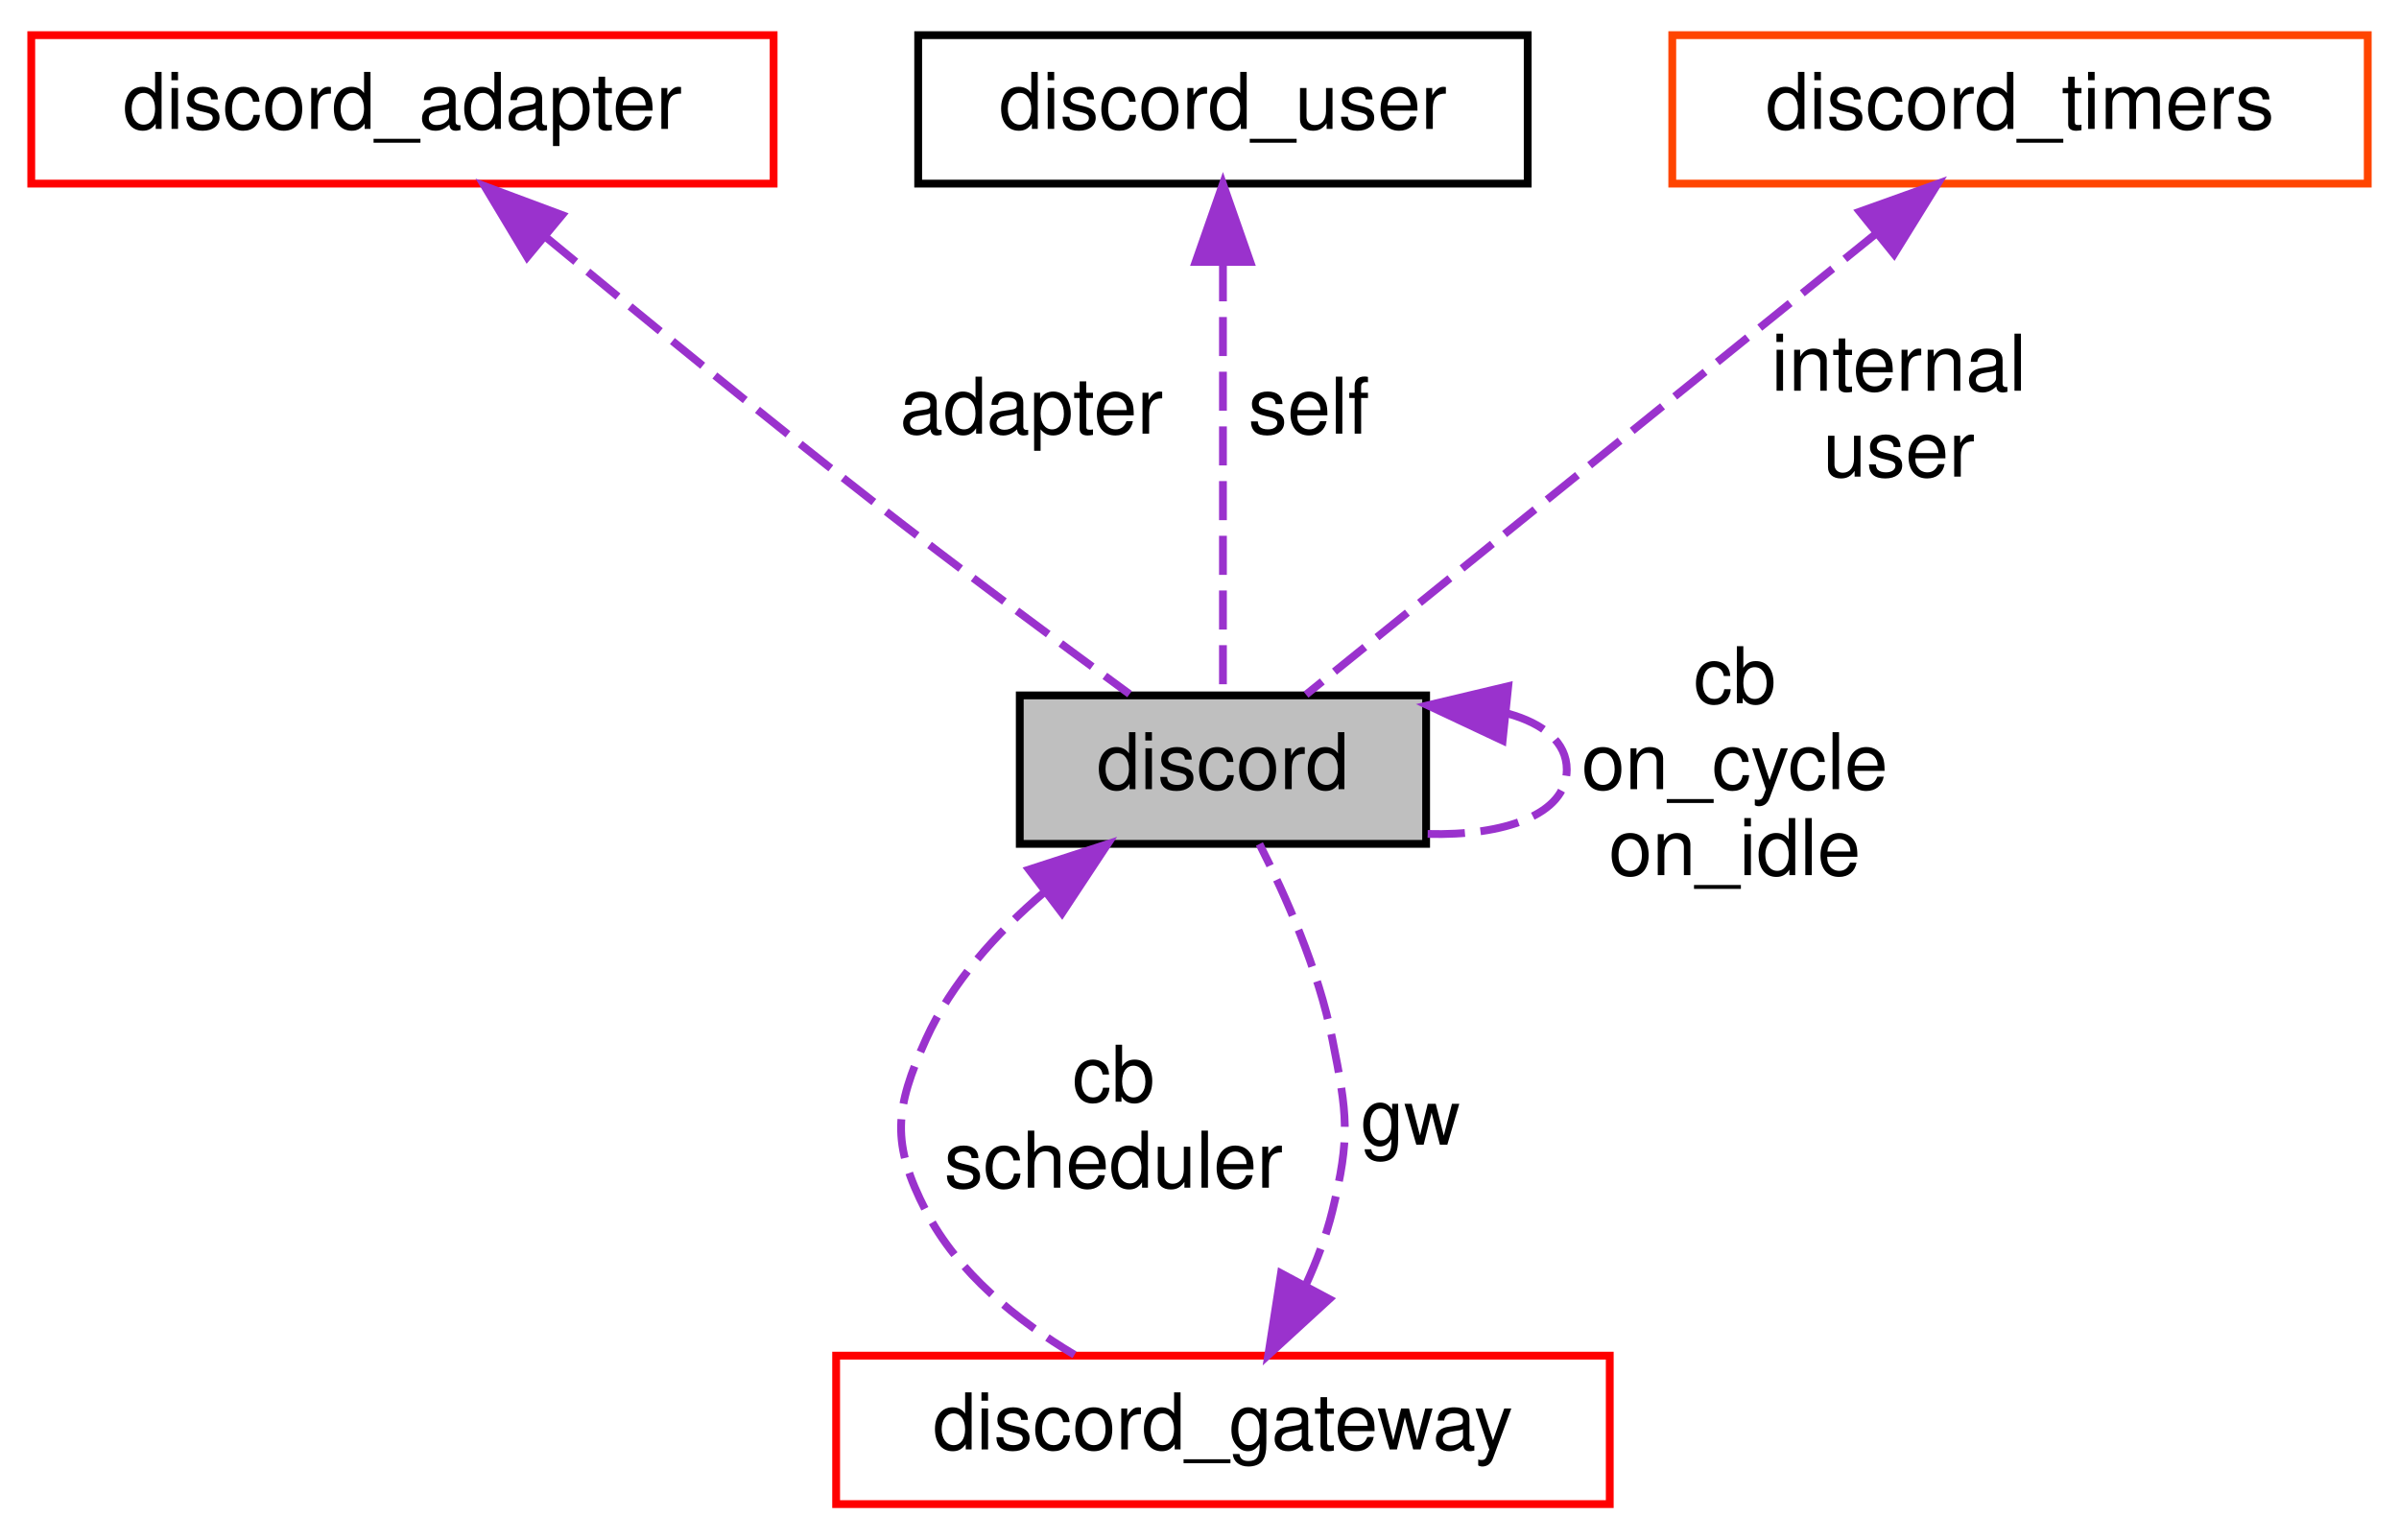
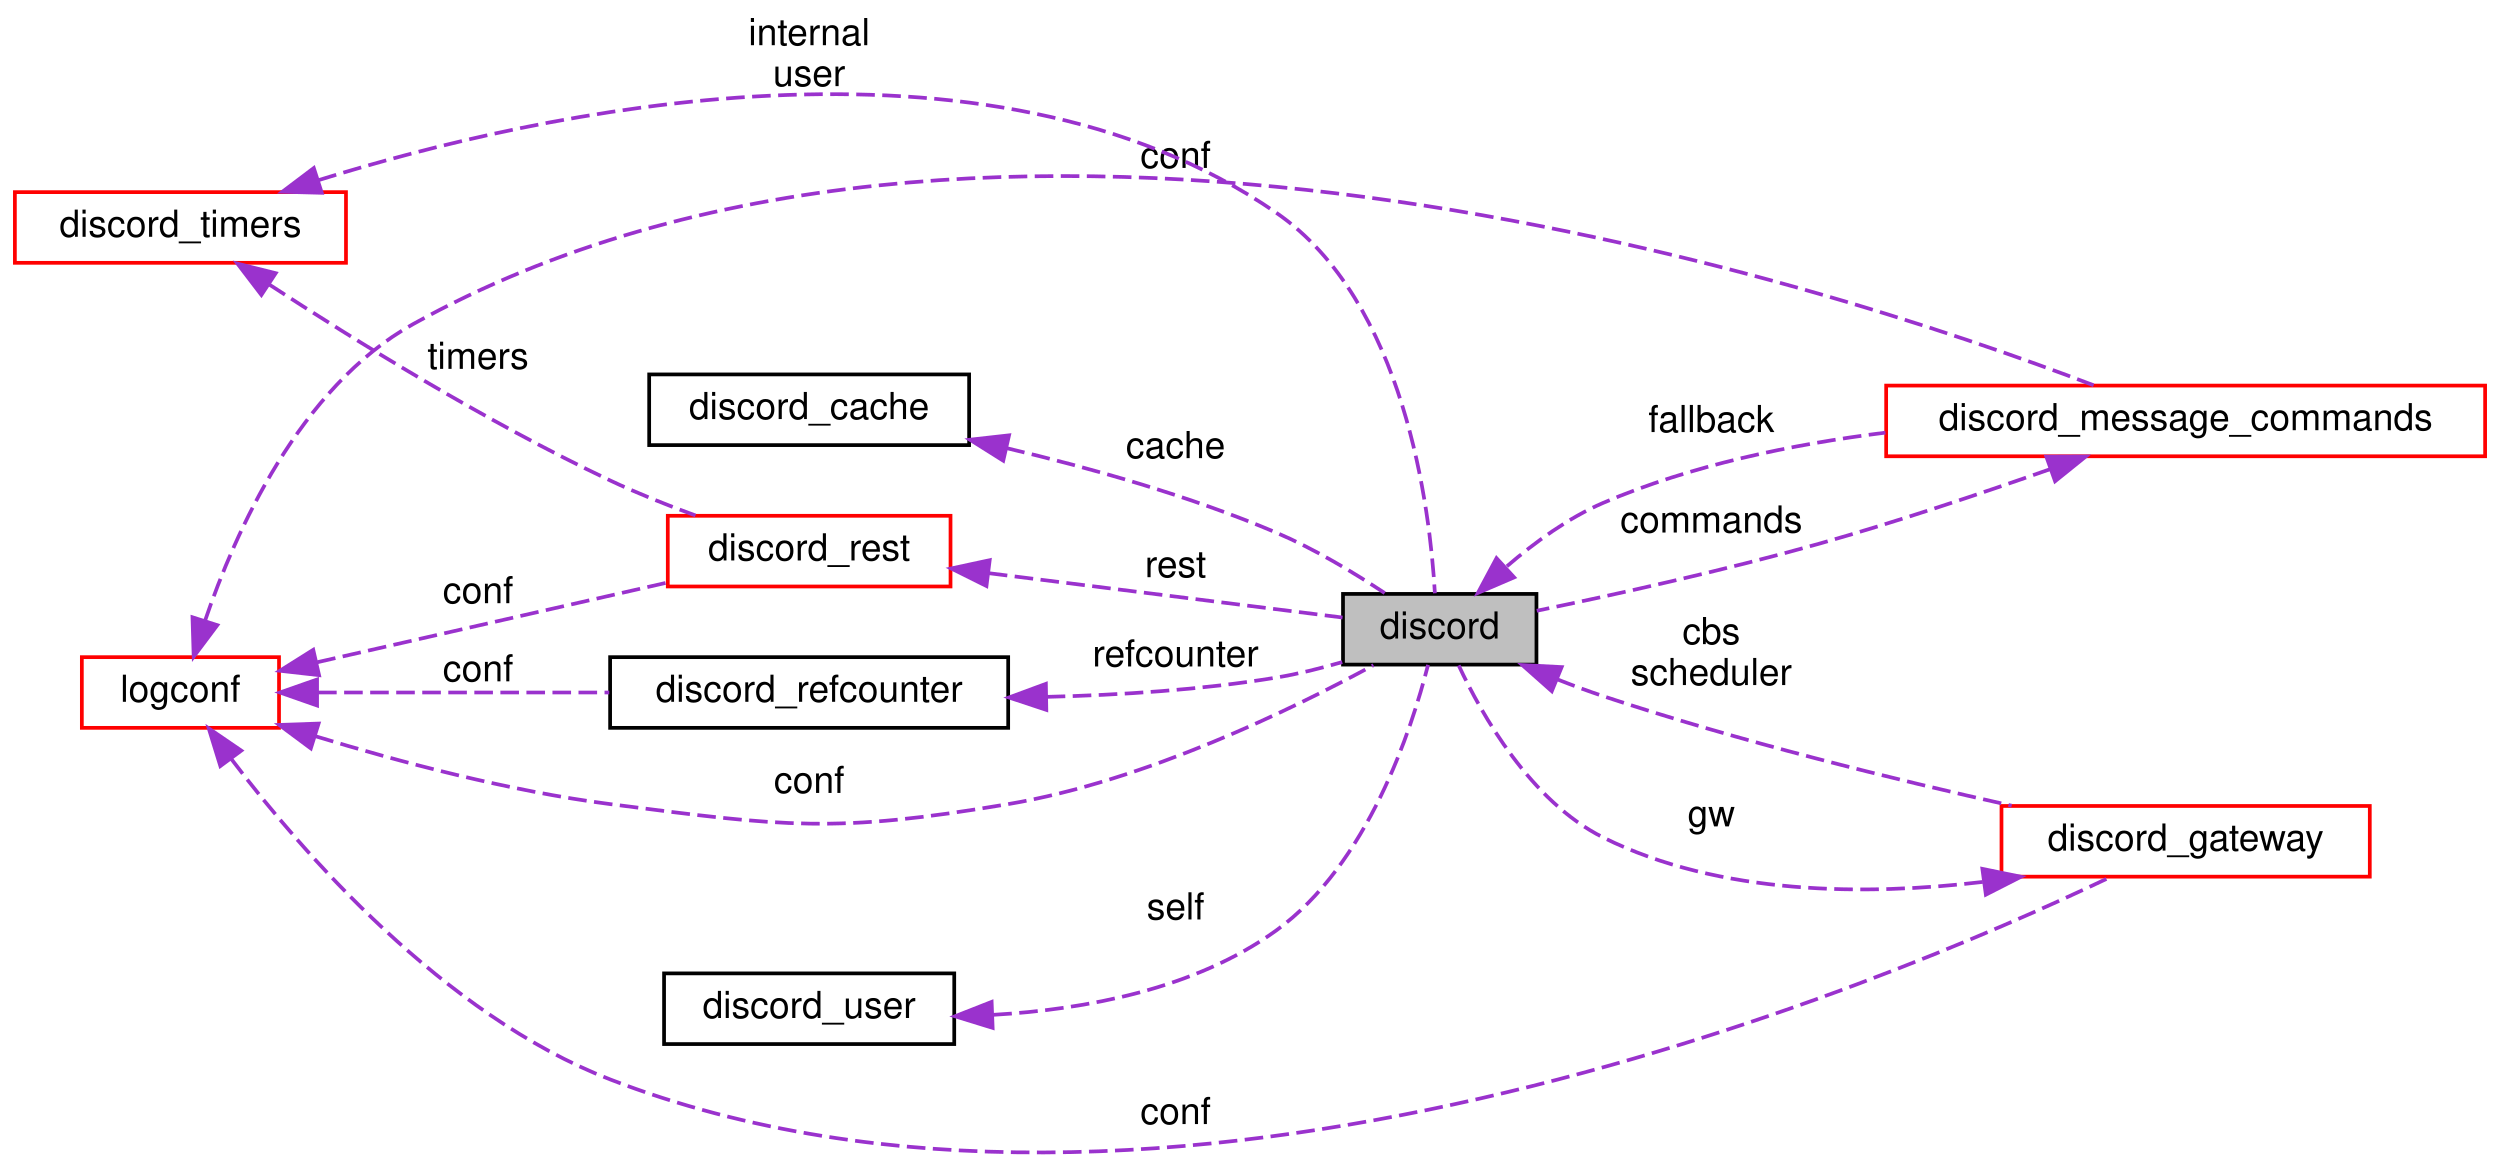
- <svg xmlns="http://www.w3.org/2000/svg" xmlns:xlink="http://www.w3.org/1999/xlink" width="307pt" height="197pt" viewBox="0.00 0.00 307.00 197.00">
-   <g id="graph0" class="graph" transform="scale(1 1) rotate(0) translate(4 193)">
+ <svg xmlns="http://www.w3.org/2000/svg" xmlns:xlink="http://www.w3.org/1999/xlink" width="672pt" height="314pt" viewBox="0.00 0.00 672.00 313.71">
+   <g id="graph0" class="graph" transform="scale(1 1) rotate(0) translate(4 309.71)">
    <g id="node1" class="node">
      <g id="a_node1">
        <a xlink:title="The Discord client handler.">
-           <polygon fill="#bfbfbf" stroke="black" points="126.5,-85 126.5,-104 178.5,-104 178.5,-85 126.5,-85" />
-           <text text-anchor="middle" x="152.5" y="-92" font-family="Helvetica,sans-Serif" font-size="10.00">discord</text>
+           <polygon fill="#bfbfbf" stroke="black" points="357,-131.21 357,-150.21 409,-150.21 409,-131.21 357,-131.21" />
+           <text text-anchor="middle" x="383" y="-138.21" font-family="Helvetica,sans-Serif" font-size="10.00">discord</text>
+         </a>
+       </g>
+     </g>
+     <g id="node3" class="node">
+       <g id="a_node3">
+         <a xlink:href="structdiscord__message__commands.html" target="_top" xlink:title="The handle for storing user's message commands.">
+           <polygon fill="none" stroke="red" points="503,-187.21 503,-206.21 664,-206.21 664,-187.21 503,-187.21" />
+           <text text-anchor="middle" x="583.5" y="-194.21" font-family="Helvetica,sans-Serif" font-size="10.00">discord_message_commands</text>
+         </a>
+       </g>
+     </g>
+     <g id="edge4" class="edge">
+       <path fill="none" stroke="#9a32cd" stroke-dasharray="5,2" d="M401.06,-157.64C408.45,-164 417.57,-170.67 427,-174.71 450.56,-184.8 477.78,-190.45 502.8,-193.56" />
+       <polygon fill="#9a32cd" stroke="#9a32cd" points="403,-154.66 393.26,-150.48 398.26,-159.82 403,-154.66" />
+       <text text-anchor="middle" x="456" y="-193.71" font-family="Helvetica,sans-Serif" font-size="10.00"> fallback</text>
+     </g>
+     <g id="node7" class="node">
+       <g id="a_node7">
+         <a xlink:href="structdiscord__gateway.html" target="_top" xlink:title="The handle used for interfacing with Discord's Gateway API.">
+           <polygon fill="none" stroke="red" points="534,-74.21 534,-93.21 633,-93.21 633,-74.21 534,-74.21" />
+           <text text-anchor="middle" x="583.5" y="-81.21" font-family="Helvetica,sans-Serif" font-size="10.00">discord_gateway</text>
+         </a>
+       </g>
+     </g>
+     <g id="edge12" class="edge">
+       <path fill="none" stroke="#9a32cd" stroke-dasharray="5,2" d="M414.59,-127.25C418.72,-125.62 422.94,-124.06 427,-122.71 463.31,-110.63 505.48,-100.28 536.73,-93.28" />
+       <polygon fill="#9a32cd" stroke="#9a32cd" points="413.12,-124.06 405.19,-131.09 415.77,-130.54 413.12,-124.06" />
+       <text text-anchor="middle" x="456" y="-136.71" font-family="Helvetica,sans-Serif" font-size="10.00"> cbs</text>
+       <text text-anchor="middle" x="456" y="-125.71" font-family="Helvetica,sans-Serif" font-size="10.00">scheduler</text>
+     </g>
+     <g id="node2" class="node">
+       <g id="a_node2">
+         <a xlink:href="structlogconf.html" target="_top" xlink:title="A stackful and modularized wrapper over the popular 'log.c' facilities.">
+           <polygon fill="none" stroke="red" points="18,-114.21 18,-133.21 71,-133.21 71,-114.21 18,-114.21" />
+           <text text-anchor="middle" x="44.5" y="-121.21" font-family="Helvetica,sans-Serif" font-size="10.00">logconf</text>
+         </a>
+       </g>
+     </g>
+     <g id="edge1" class="edge">
+       <path fill="none" stroke="#9a32cd" stroke-dasharray="5,2" d="M80.79,-111.96C103.19,-105.12 132.96,-97.19 160,-93.71 207.17,-87.63 220.11,-85.8 267,-93.71 303.79,-99.92 343.38,-119.2 365.18,-131.05" />
+       <polygon fill="#9a32cd" stroke="#9a32cd" points="79.55,-108.68 71.05,-115 81.64,-115.36 79.55,-108.68" />
+       <text text-anchor="middle" x="213.5" y="-96.71" font-family="Helvetica,sans-Serif" font-size="10.00"> conf</text>
+     </g>
+     <g id="edge3" class="edge">
+       <path fill="none" stroke="#9a32cd" stroke-dasharray="5,2" d="M51.11,-142.99C59.16,-166.66 76.48,-205.74 107,-222.71 260.18,-307.88 485.75,-234.16 558.76,-206.3" />
+       <polygon fill="#9a32cd" stroke="#9a32cd" points="54.41,-141.81 48.06,-133.34 47.74,-143.93 54.41,-141.81" />
+       <text text-anchor="middle" x="312" y="-264.71" font-family="Helvetica,sans-Serif" font-size="10.00"> conf</text>
+     </g>
+     <g id="node4" class="node">
+       <g id="a_node4">
+         <a xlink:href="structdiscord__refcounter.html" target="_top" xlink:title="Automatically cleanup user data.">
+           <polygon fill="none" stroke="black" points="160,-114.21 160,-133.21 267,-133.21 267,-114.21 160,-114.21" />
+           <text text-anchor="middle" x="213.5" y="-121.21" font-family="Helvetica,sans-Serif" font-size="10.00">discord_refcounter</text>
        </a>
      </g>
    </g>
    <g id="edge6" class="edge">
-       <path fill="none" stroke="#9a32cd" stroke-dasharray="5,2" d="M188.97,-101.67C193.52,-100.4 196.5,-98.01 196.5,-94.5 196.5,-88.74 188.46,-86 178.7,-86.27" />
-       <polygon fill="#9a32cd" stroke="#9a32cd" points="188.29,-98.22 178.7,-102.73 189.01,-105.18 188.29,-98.22" />
-       <text text-anchor="middle" x="218" y="-103" font-family="Helvetica,sans-Serif" font-size="10.00"> cb</text>
-       <text text-anchor="middle" x="218" y="-92" font-family="Helvetica,sans-Serif" font-size="10.00">on_cycle</text>
-       <text text-anchor="middle" x="218" y="-81" font-family="Helvetica,sans-Serif" font-size="10.00">on_idle</text>
+       <path fill="none" stroke="#9a32cd" stroke-dasharray="5,2" d="M81.5,-123.71C104.34,-123.71 134.28,-123.71 159.78,-123.71" />
+       <polygon fill="#9a32cd" stroke="#9a32cd" points="81.23,-120.21 71.23,-123.71 81.23,-127.21 81.23,-120.21" />
+       <text text-anchor="middle" x="124.5" y="-126.71" font-family="Helvetica,sans-Serif" font-size="10.00"> conf</text>
    </g>
-     <g id="node3" class="node">
-       <g id="a_node3">
-         <a xlink:href="structdiscord__gateway.html" target="_top" xlink:title="The handle used for establishing a WebSockets connection.">
-           <polygon fill="none" stroke="red" points="103,-0.5 103,-19.5 202,-19.5 202,-0.5 103,-0.5" />
-           <text text-anchor="middle" x="152.5" y="-7.5" font-family="Helvetica,sans-Serif" font-size="10.00">discord_gateway</text>
+     <g id="node5" class="node">
+       <g id="a_node5">
+         <a xlink:href="structdiscord__rest.html" target="_top" xlink:title="The handle used for interfacing with Discord's REST API.">
+           <polygon fill="none" stroke="red" points="175.5,-152.21 175.5,-171.21 251.5,-171.21 251.5,-152.21 175.5,-152.21" />
+           <text text-anchor="middle" x="213.5" y="-159.21" font-family="Helvetica,sans-Serif" font-size="10.00">discord_rest</text>
        </a>
      </g>
    </g>
-     <g id="edge3" class="edge">
-       <path fill="none" stroke="#9a32cd" stroke-dasharray="5,2" d="M129.55,-78.74C123.52,-73.6 117.78,-67.27 114.5,-60 110.48,-51.09 110.02,-46.69 114.5,-38 118.58,-30.09 126.17,-23.99 133.5,-19.61" />
-       <polygon fill="#9a32cd" stroke="#9a32cd" points="127.68,-81.71 137.75,-84.98 131.91,-76.14 127.68,-81.71" />
-       <text text-anchor="middle" x="138.5" y="-52" font-family="Helvetica,sans-Serif" font-size="10.00"> cb</text>
-       <text text-anchor="middle" x="138.5" y="-41" font-family="Helvetica,sans-Serif" font-size="10.00">scheduler</text>
+     <g id="edge8" class="edge">
+       <path fill="none" stroke="#9a32cd" stroke-dasharray="5,2" d="M81.28,-131.85C108.98,-138.15 147.21,-146.85 175.27,-153.24" />
+       <polygon fill="#9a32cd" stroke="#9a32cd" points="81.76,-128.37 71.23,-129.56 80.2,-135.19 81.76,-128.37" />
+       <text text-anchor="middle" x="124.5" y="-147.71" font-family="Helvetica,sans-Serif" font-size="10.00"> conf</text>
    </g>
-     <g id="node2" class="node">
-       <g id="a_node2">
-         <a xlink:href="structdiscord__adapter.html" target="_top" xlink:title="The handle used for performing HTTP Requests.">
-           <polygon fill="none" stroke="red" points="0,-169.5 0,-188.5 95,-188.5 95,-169.5 0,-169.5" />
-           <text text-anchor="middle" x="47.5" y="-176.5" font-family="Helvetica,sans-Serif" font-size="10.00">discord_adapter</text>
+     <g id="edge11" class="edge">
+       <path fill="none" stroke="#9a32cd" stroke-dasharray="5,2" d="M58.17,-105.85C77.04,-80.98 115.16,-37.03 160,-19.71 307.4,37.24 502,-44.88 563.22,-74.08" />
+       <polygon fill="#9a32cd" stroke="#9a32cd" points="55.23,-103.94 52.11,-114.06 60.86,-108.09 55.23,-103.94" />
+       <text text-anchor="middle" x="312" y="-7.71" font-family="Helvetica,sans-Serif" font-size="10.00"> conf</text>
+     </g>
+     <g id="edge2" class="edge">
+       <path fill="none" stroke="#9a32cd" stroke-dasharray="5,2" d="M547.21,-183.79C528.81,-177.3 505.85,-169.59 485,-163.71 459.39,-156.48 429.63,-149.92 409.08,-145.68" />
+       <polygon fill="#9a32cd" stroke="#9a32cd" points="546.06,-187.1 556.66,-187.15 548.41,-180.5 546.06,-187.1" />
+       <text text-anchor="middle" x="456" y="-166.71" font-family="Helvetica,sans-Serif" font-size="10.00"> commands</text>
+     </g>
+     <g id="edge5" class="edge">
+       <path fill="none" stroke="#9a32cd" stroke-dasharray="5,2" d="M277.35,-122.54C297.18,-123.02 319.1,-124.44 339,-127.71 344.85,-128.67 351.01,-130.21 356.79,-131.89" />
+       <polygon fill="#9a32cd" stroke="#9a32cd" points="277.25,-119.04 267.19,-122.37 277.13,-126.04 277.25,-119.04" />
+       <text text-anchor="middle" x="312" y="-130.71" font-family="Helvetica,sans-Serif" font-size="10.00"> refcounter</text>
+     </g>
+     <g id="edge7" class="edge">
+       <path fill="none" stroke="#9a32cd" stroke-dasharray="5,2" d="M261.8,-155.78C292.69,-151.91 331.8,-147 356.87,-143.86" />
+       <polygon fill="#9a32cd" stroke="#9a32cd" points="261.16,-152.33 251.67,-157.05 262.03,-159.28 261.16,-152.33" />
+       <text text-anchor="middle" x="312" y="-154.71" font-family="Helvetica,sans-Serif" font-size="10.00"> rest</text>
+     </g>
+     <g id="node6" class="node">
+       <g id="a_node6">
+         <a xlink:href="structdiscord__timers.html" target="_top" xlink:title=" ">
+           <polygon fill="none" stroke="red" points="0,-239.21 0,-258.21 89,-258.21 89,-239.21 0,-239.21" />
+           <text text-anchor="middle" x="44.5" y="-246.21" font-family="Helvetica,sans-Serif" font-size="10.00">discord_timers</text>
        </a>
      </g>
    </g>
-     <g id="edge1" class="edge">
-       <path fill="none" stroke="#9a32cd" stroke-dasharray="5,2" d="M65.82,-162.68C77.62,-152.91 93.33,-140.05 107.5,-129 118.56,-120.37 131.42,-110.85 140.55,-104.17" />
-       <polygon fill="#9a32cd" stroke="#9a32cd" points="63.46,-160.1 58.01,-169.18 67.93,-165.48 63.46,-160.1" />
-       <text text-anchor="middle" x="128" y="-137.5" font-family="Helvetica,sans-Serif" font-size="10.00"> adapter</text>
+     <g id="edge15" class="edge">
+       <path fill="none" stroke="#9a32cd" stroke-dasharray="5,2" d="M81.59,-261.42C141.05,-279.89 260.79,-306.46 339,-252.71 373.67,-228.88 380.4,-172.92 381.7,-150.38" />
+       <polygon fill="#9a32cd" stroke="#9a32cd" points="82.49,-258.03 71.9,-258.31 80.35,-264.69 82.49,-258.03" />
+       <text text-anchor="middle" x="213.5" y="-297.71" font-family="Helvetica,sans-Serif" font-size="10.00"> internal</text>
+       <text text-anchor="middle" x="213.5" y="-286.71" font-family="Helvetica,sans-Serif" font-size="10.00">user</text>
    </g>
-     <g id="edge2" class="edge">
-       <path fill="none" stroke="#9a32cd" stroke-dasharray="5,2" d="M163.1,-28.54C164.5,-31.6 165.72,-34.82 166.5,-38 168.82,-47.5 168.42,-50.41 166.5,-60 164.72,-68.9 160.51,-78.39 157.17,-84.98" />
-       <polygon fill="#9a32cd" stroke="#9a32cd" points="166.11,-26.74 158.3,-19.58 159.93,-30.04 166.11,-26.74" />
-       <text text-anchor="middle" x="176.5" y="-46.5" font-family="Helvetica,sans-Serif" font-size="10.00"> gw</text>
+     <g id="edge9" class="edge">
+       <path fill="none" stroke="#9a32cd" stroke-dasharray="5,2" d="M68.39,-233.36C91.01,-218.62 126.93,-196.34 160,-180.71 167.27,-177.27 175.35,-174.06 182.94,-171.3" />
+       <polygon fill="#9a32cd" stroke="#9a32cd" points="66.26,-230.57 59.83,-238.99 70.11,-236.42 66.26,-230.57" />
+       <text text-anchor="middle" x="124.5" y="-210.71" font-family="Helvetica,sans-Serif" font-size="10.00"> timers</text>
    </g>
-     <g id="node4" class="node">
-       <g id="a_node4">
+     <g id="edge10" class="edge">
+       <path fill="none" stroke="#9a32cd" stroke-dasharray="5,2" d="M528.96,-72.79C497.66,-69.08 458.28,-69.17 427,-84.71 407.46,-94.42 394.3,-117.7 388.1,-130.99" />
+       <polygon fill="#9a32cd" stroke="#9a32cd" points="528.86,-76.31 539.24,-74.18 529.8,-69.37 528.86,-76.31" />
+       <text text-anchor="middle" x="456" y="-87.71" font-family="Helvetica,sans-Serif" font-size="10.00"> gw</text>
+     </g>
+     <g id="node8" class="node">
+       <g id="a_node8">
        <a xlink:href="structdiscord__user.html" target="_top" xlink:title=" ">
-           <polygon fill="none" stroke="black" points="113.5,-169.5 113.5,-188.5 191.5,-188.5 191.5,-169.5 113.5,-169.5" />
-           <text text-anchor="middle" x="152.5" y="-176.5" font-family="Helvetica,sans-Serif" font-size="10.00">discord_user</text>
+           <polygon fill="none" stroke="black" points="174.5,-29.21 174.5,-48.21 252.5,-48.21 252.5,-29.21 174.5,-29.21" />
+           <text text-anchor="middle" x="213.5" y="-36.21" font-family="Helvetica,sans-Serif" font-size="10.00">discord_user</text>
        </a>
      </g>
    </g>
-     <g id="edge4" class="edge">
-       <path fill="none" stroke="#9a32cd" stroke-dasharray="5,2" d="M152.5,-159.43C152.5,-142.13 152.5,-117.11 152.5,-104.1" />
-       <polygon fill="#9a32cd" stroke="#9a32cd" points="149,-159.48 152.5,-169.48 156,-159.48 149,-159.48" />
-       <text text-anchor="middle" x="163.5" y="-137.5" font-family="Helvetica,sans-Serif" font-size="10.00"> self</text>
+     <g id="edge13" class="edge">
+       <path fill="none" stroke="#9a32cd" stroke-dasharray="5,2" d="M262.99,-37.07C287.78,-38.52 317.22,-44 339,-59.71 363.66,-77.5 375.46,-113.83 379.86,-131.14" />
+       <polygon fill="#9a32cd" stroke="#9a32cd" points="262.82,-33.56 252.69,-36.68 262.55,-40.55 262.82,-33.56" />
+       <text text-anchor="middle" x="312" y="-62.71" font-family="Helvetica,sans-Serif" font-size="10.00"> self</text>
    </g>
-     <g id="node5" class="node">
-       <g id="a_node5">
-         <a xlink:href="structdiscord__timers.html" target="_top" xlink:title=" ">
-           <polygon fill="none" stroke="orangered" points="210,-169.5 210,-188.5 299,-188.5 299,-169.5 210,-169.5" />
-           <text text-anchor="middle" x="254.5" y="-176.5" font-family="Helvetica,sans-Serif" font-size="10.00">discord_timers</text>
+     <g id="node9" class="node">
+       <g id="a_node9">
+         <a xlink:href="structdiscord__cache.html" target="_top" xlink:title="The Discord Cache control handler.">
+           <polygon fill="none" stroke="black" points="170.5,-190.21 170.5,-209.21 256.5,-209.21 256.5,-190.21 170.5,-190.21" />
+           <text text-anchor="middle" x="213.5" y="-197.21" font-family="Helvetica,sans-Serif" font-size="10.00">discord_cache</text>
        </a>
      </g>
    </g>
-     <g id="edge5" class="edge">
-       <path fill="none" stroke="#9a32cd" stroke-dasharray="5,2" d="M235.97,-163.01C214.65,-145.77 180.37,-118.04 163.13,-104.1" />
-       <polygon fill="#9a32cd" stroke="#9a32cd" points="233.99,-165.91 243.97,-169.48 238.39,-160.47 233.99,-165.91" />
-       <text text-anchor="middle" x="239" y="-143" font-family="Helvetica,sans-Serif" font-size="10.00"> internal</text>
-       <text text-anchor="middle" x="239" y="-132" font-family="Helvetica,sans-Serif" font-size="10.00">user</text>
+     <g id="edge14" class="edge">
+       <path fill="none" stroke="#9a32cd" stroke-dasharray="5,2" d="M266.52,-189.41C289.27,-184.03 315.96,-176.49 339,-166.71 349.28,-162.35 360.03,-155.85 368.21,-150.44" />
+       <polygon fill="#9a32cd" stroke="#9a32cd" points="265.67,-186.02 256.7,-191.66 267.23,-192.84 265.67,-186.02" />
+       <text text-anchor="middle" x="312" y="-186.71" font-family="Helvetica,sans-Serif" font-size="10.00"> cache</text>
    </g>
  </g>
</svg>
